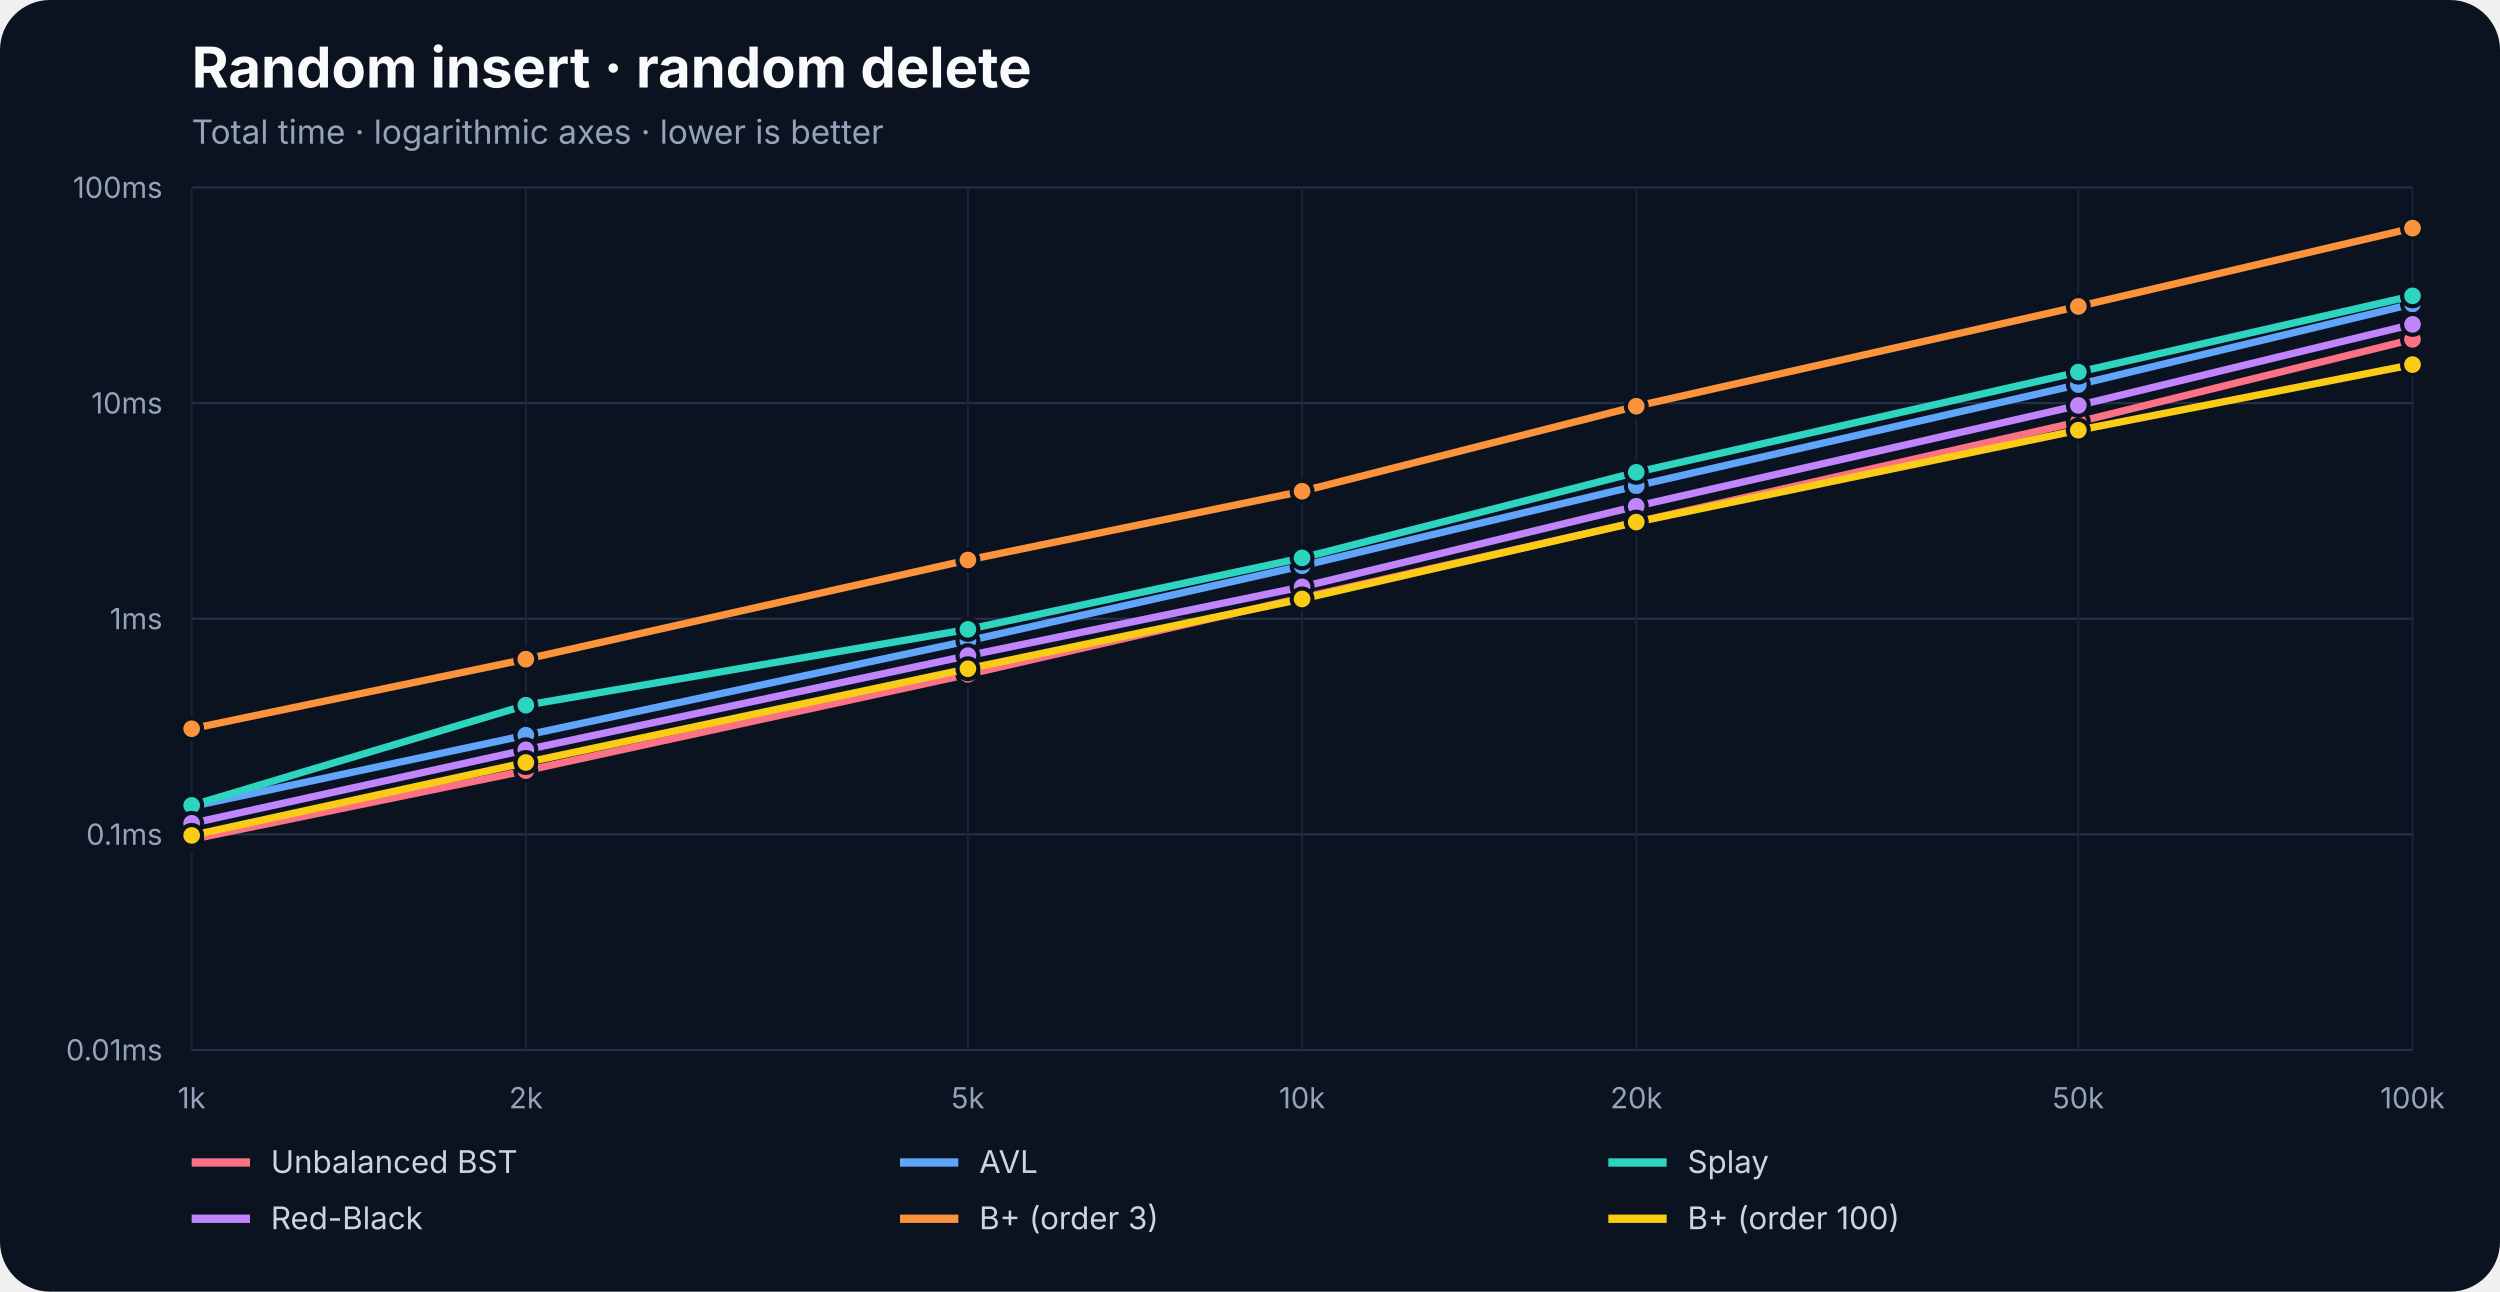
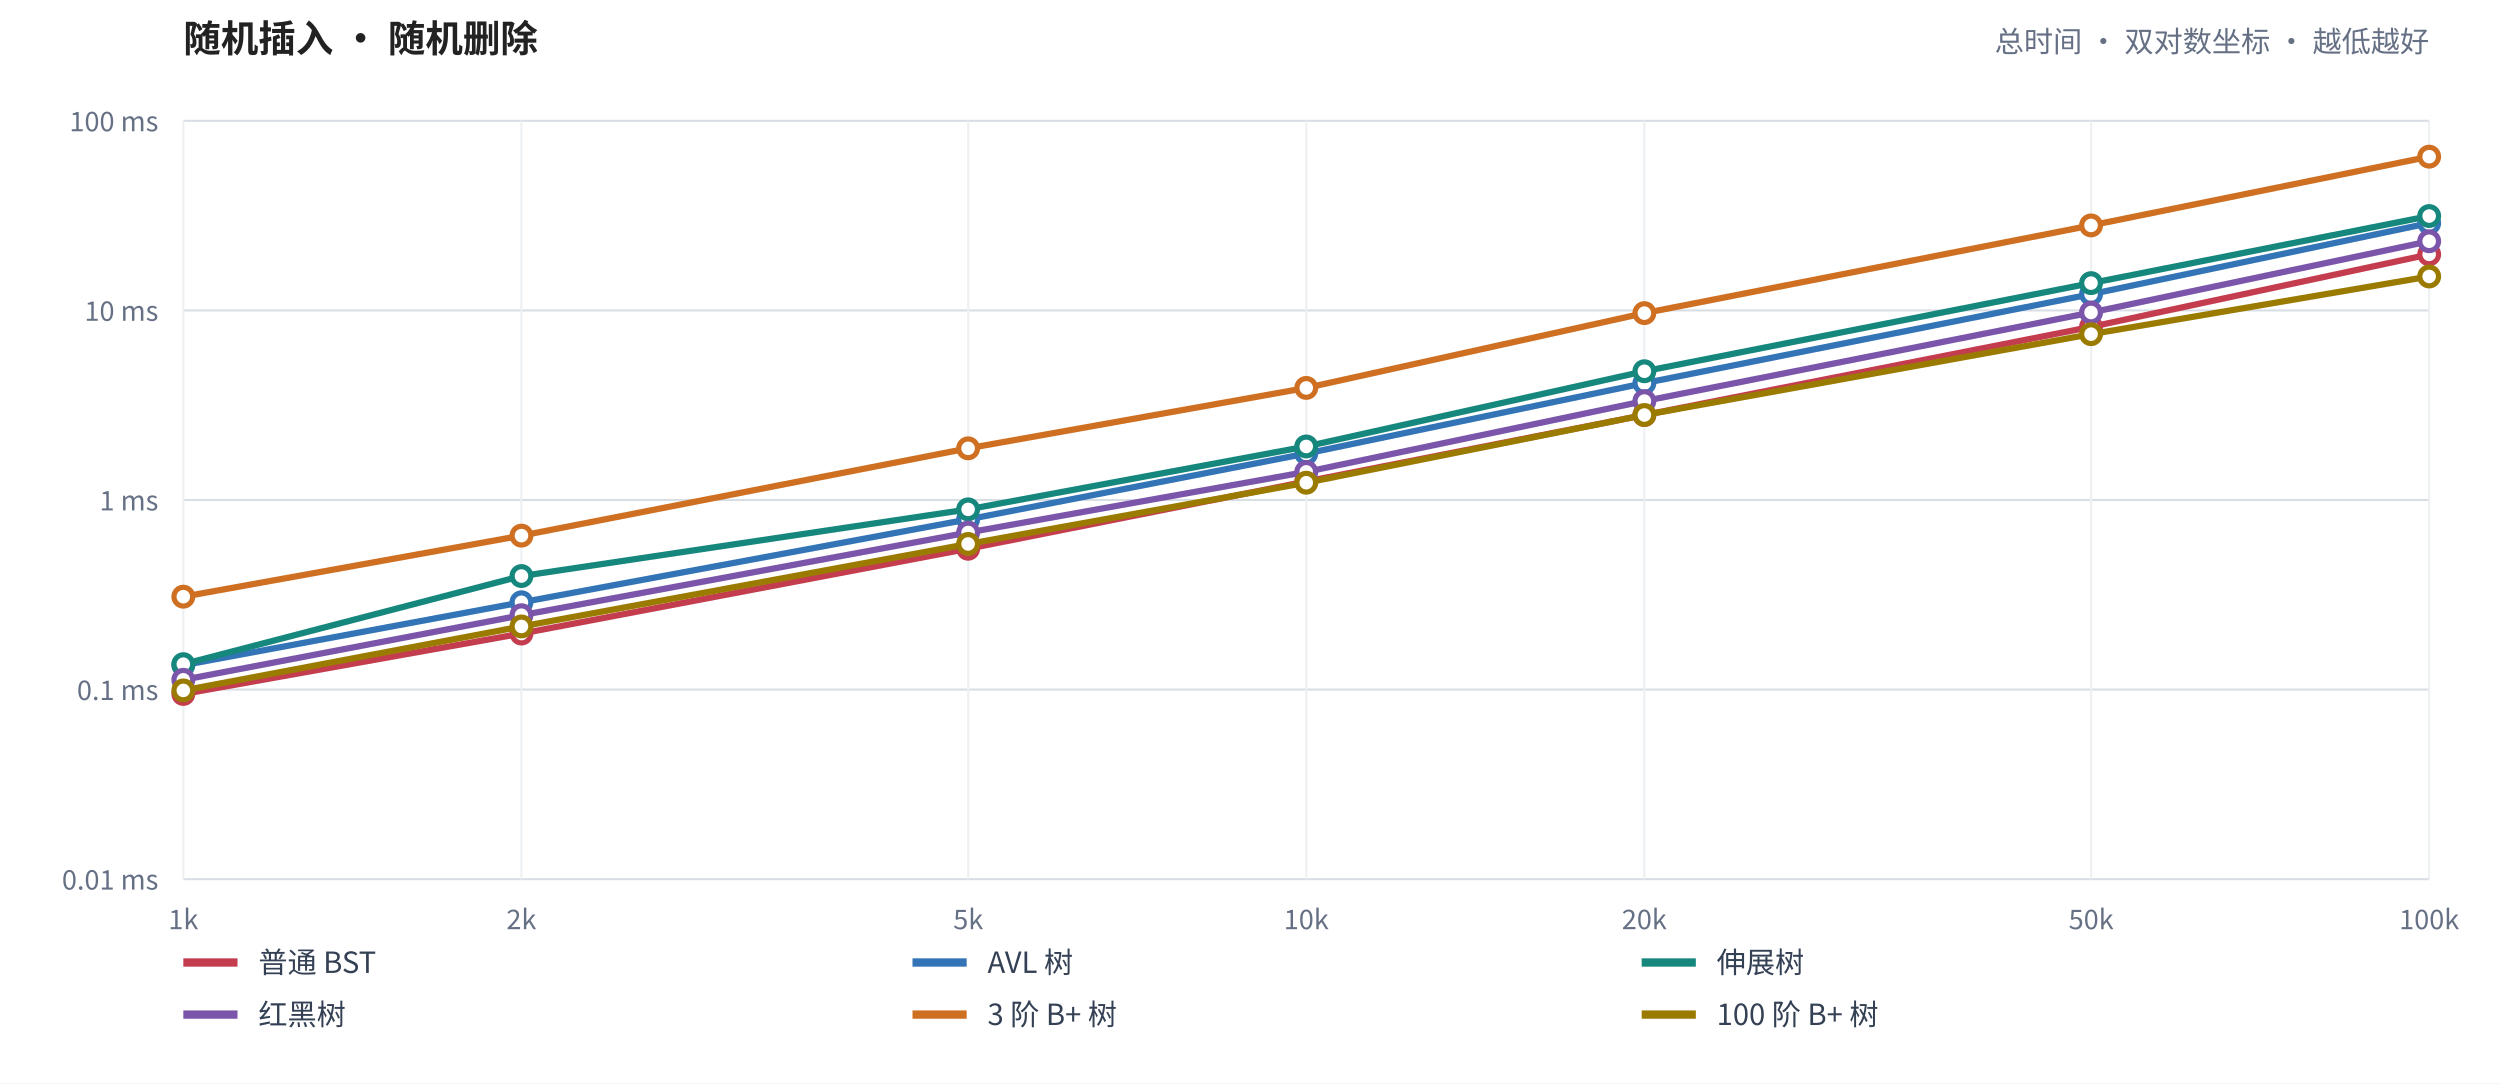
- <svg xmlns="http://www.w3.org/2000/svg" width="1200" height="620" viewBox="0 0 1200 620" role="img" aria-label="Random insert · random delete">
-   <rect width="1200" height="620" rx="24" fill="#0b1220" />
-   <text x="92" y="42" fill="#f8fafc" font-family="Inter,Arial,sans-serif" font-size="27" font-weight="700">Random insert · random delete</text>
-   <text x="92" y="69" fill="#94a3b8" font-family="Inter,Arial,sans-serif" font-size="16">Total time · logarithmic axes · lower is better</text>
-   <line x1="92" y1="504" x2="1158" y2="504" stroke="#243148" />
-   <text x="78" y="509" text-anchor="end" fill="#94a3b8" font-family="Inter,Arial,sans-serif" font-size="14">0.01ms</text>
-   <line x1="92" y1="400.5" x2="1158" y2="400.5" stroke="#243148" />
-   <text x="78" y="405.5" text-anchor="end" fill="#94a3b8" font-family="Inter,Arial,sans-serif" font-size="14">0.1ms</text>
-   <line x1="92" y1="297" x2="1158" y2="297" stroke="#243148" />
-   <text x="78" y="302" text-anchor="end" fill="#94a3b8" font-family="Inter,Arial,sans-serif" font-size="14">1ms</text>
-   <line x1="92" y1="193.5" x2="1158" y2="193.5" stroke="#243148" />
-   <text x="78" y="198.5" text-anchor="end" fill="#94a3b8" font-family="Inter,Arial,sans-serif" font-size="14">10ms</text>
-   <line x1="92" y1="90" x2="1158" y2="90" stroke="#243148" />
-   <text x="78" y="95" text-anchor="end" fill="#94a3b8" font-family="Inter,Arial,sans-serif" font-size="14">100ms</text>
-   <line x1="92" y1="90" x2="92" y2="504" stroke="#18243a" />
-   <text x="92" y="532" text-anchor="middle" fill="#94a3b8" font-family="Inter,Arial,sans-serif" font-size="14">1k</text>
-   <line x1="252.449" y1="90" x2="252.449" y2="504" stroke="#18243a" />
-   <text x="252.449" y="532" text-anchor="middle" fill="#94a3b8" font-family="Inter,Arial,sans-serif" font-size="14">2k</text>
-   <line x1="464.551" y1="90" x2="464.551" y2="504" stroke="#18243a" />
-   <text x="464.551" y="532" text-anchor="middle" fill="#94a3b8" font-family="Inter,Arial,sans-serif" font-size="14">5k</text>
-   <line x1="625" y1="90" x2="625" y2="504" stroke="#18243a" />
-   <text x="625" y="532" text-anchor="middle" fill="#94a3b8" font-family="Inter,Arial,sans-serif" font-size="14">10k</text>
-   <line x1="785.449" y1="90" x2="785.449" y2="504" stroke="#18243a" />
-   <text x="785.449" y="532" text-anchor="middle" fill="#94a3b8" font-family="Inter,Arial,sans-serif" font-size="14">20k</text>
-   <line x1="997.551" y1="90" x2="997.551" y2="504" stroke="#18243a" />
-   <text x="997.551" y="532" text-anchor="middle" fill="#94a3b8" font-family="Inter,Arial,sans-serif" font-size="14">50k</text>
-   <line x1="1158" y1="90" x2="1158" y2="504" stroke="#18243a" />
-   <text x="1158" y="532" text-anchor="middle" fill="#94a3b8" font-family="Inter,Arial,sans-serif" font-size="14">100k</text>
-   <path d="M 92.0 402.9 L 252.4 369.9 L 464.6 323.7 L 625.0 286.9 L 785.4 250.6 L 997.6 202.5 L 1158.0 162.9" fill="none" stroke="#fb7185" stroke-width="3.5" stroke-linejoin="round" />
-   <circle cx="92.0" cy="402.9" r="5" fill="#fb7185" stroke="#0b1220" stroke-width="2" />
-   <circle cx="252.4" cy="369.9" r="5" fill="#fb7185" stroke="#0b1220" stroke-width="2" />
-   <circle cx="464.6" cy="323.7" r="5" fill="#fb7185" stroke="#0b1220" stroke-width="2" />
-   <circle cx="625.0" cy="286.9" r="5" fill="#fb7185" stroke="#0b1220" stroke-width="2" />
-   <circle cx="785.4" cy="250.6" r="5" fill="#fb7185" stroke="#0b1220" stroke-width="2" />
-   <circle cx="997.6" cy="202.5" r="5" fill="#fb7185" stroke="#0b1220" stroke-width="2" />
-   <circle cx="1158.0" cy="162.9" r="5" fill="#fb7185" stroke="#0b1220" stroke-width="2" />
-   <path d="M 92.0 387.1 L 252.4 352.9 L 464.6 307.6 L 625.0 271.6 L 785.4 233.2 L 997.6 184.6 L 1158.0 145.9" fill="none" stroke="#60a5fa" stroke-width="3.5" stroke-linejoin="round" />
-   <circle cx="92.0" cy="387.1" r="5" fill="#60a5fa" stroke="#0b1220" stroke-width="2" />
-   <circle cx="252.4" cy="352.9" r="5" fill="#60a5fa" stroke="#0b1220" stroke-width="2" />
-   <circle cx="464.6" cy="307.6" r="5" fill="#60a5fa" stroke="#0b1220" stroke-width="2" />
-   <circle cx="625.0" cy="271.6" r="5" fill="#60a5fa" stroke="#0b1220" stroke-width="2" />
-   <circle cx="785.4" cy="233.2" r="5" fill="#60a5fa" stroke="#0b1220" stroke-width="2" />
-   <circle cx="997.6" cy="184.6" r="5" fill="#60a5fa" stroke="#0b1220" stroke-width="2" />
-   <circle cx="1158.0" cy="145.9" r="5" fill="#60a5fa" stroke="#0b1220" stroke-width="2" />
-   <path d="M 92.0 386.6 L 252.4 338.5 L 464.6 302.1 L 625.0 267.8 L 785.4 226.7 L 997.6 178.6 L 1158.0 142.0" fill="none" stroke="#2dd4bf" stroke-width="3.5" stroke-linejoin="round" />
-   <circle cx="92.0" cy="386.6" r="5" fill="#2dd4bf" stroke="#0b1220" stroke-width="2" />
-   <circle cx="252.4" cy="338.5" r="5" fill="#2dd4bf" stroke="#0b1220" stroke-width="2" />
-   <circle cx="464.6" cy="302.1" r="5" fill="#2dd4bf" stroke="#0b1220" stroke-width="2" />
-   <circle cx="625.0" cy="267.8" r="5" fill="#2dd4bf" stroke="#0b1220" stroke-width="2" />
-   <circle cx="785.4" cy="226.7" r="5" fill="#2dd4bf" stroke="#0b1220" stroke-width="2" />
-   <circle cx="997.6" cy="178.6" r="5" fill="#2dd4bf" stroke="#0b1220" stroke-width="2" />
-   <circle cx="1158.0" cy="142.0" r="5" fill="#2dd4bf" stroke="#0b1220" stroke-width="2" />
-   <path d="M 92.0 395.2 L 252.4 359.9 L 464.6 314.7 L 625.0 281.7 L 785.4 243.0 L 997.6 194.6 L 1158.0 155.7" fill="none" stroke="#c084fc" stroke-width="3.5" stroke-linejoin="round" />
-   <circle cx="92.0" cy="395.2" r="5" fill="#c084fc" stroke="#0b1220" stroke-width="2" />
-   <circle cx="252.4" cy="359.9" r="5" fill="#c084fc" stroke="#0b1220" stroke-width="2" />
-   <circle cx="464.6" cy="314.7" r="5" fill="#c084fc" stroke="#0b1220" stroke-width="2" />
-   <circle cx="625.0" cy="281.7" r="5" fill="#c084fc" stroke="#0b1220" stroke-width="2" />
-   <circle cx="785.4" cy="243.0" r="5" fill="#c084fc" stroke="#0b1220" stroke-width="2" />
-   <circle cx="997.6" cy="194.6" r="5" fill="#c084fc" stroke="#0b1220" stroke-width="2" />
-   <circle cx="1158.0" cy="155.7" r="5" fill="#c084fc" stroke="#0b1220" stroke-width="2" />
-   <path d="M 92.0 349.8 L 252.4 316.4 L 464.6 268.8 L 625.0 235.8 L 785.4 195.0 L 997.6 147.1 L 1158.0 109.5" fill="none" stroke="#fb923c" stroke-width="3.5" stroke-linejoin="round" />
-   <circle cx="92.0" cy="349.8" r="5" fill="#fb923c" stroke="#0b1220" stroke-width="2" />
-   <circle cx="252.4" cy="316.4" r="5" fill="#fb923c" stroke="#0b1220" stroke-width="2" />
-   <circle cx="464.6" cy="268.8" r="5" fill="#fb923c" stroke="#0b1220" stroke-width="2" />
-   <circle cx="625.0" cy="235.8" r="5" fill="#fb923c" stroke="#0b1220" stroke-width="2" />
-   <circle cx="785.4" cy="195.0" r="5" fill="#fb923c" stroke="#0b1220" stroke-width="2" />
-   <circle cx="997.6" cy="147.1" r="5" fill="#fb923c" stroke="#0b1220" stroke-width="2" />
-   <circle cx="1158.0" cy="109.5" r="5" fill="#fb923c" stroke="#0b1220" stroke-width="2" />
-   <path d="M 92.0 401.0 L 252.4 366.0 L 464.6 321.0 L 625.0 287.5 L 785.4 250.6 L 997.6 206.5 L 1158.0 175.0" fill="none" stroke="#facc15" stroke-width="3.5" stroke-linejoin="round" />
-   <circle cx="92.0" cy="401.0" r="5" fill="#facc15" stroke="#0b1220" stroke-width="2" />
-   <circle cx="252.4" cy="366.0" r="5" fill="#facc15" stroke="#0b1220" stroke-width="2" />
-   <circle cx="464.6" cy="321.0" r="5" fill="#facc15" stroke="#0b1220" stroke-width="2" />
-   <circle cx="625.0" cy="287.5" r="5" fill="#facc15" stroke="#0b1220" stroke-width="2" />
-   <circle cx="785.4" cy="250.6" r="5" fill="#facc15" stroke="#0b1220" stroke-width="2" />
-   <circle cx="997.6" cy="206.5" r="5" fill="#facc15" stroke="#0b1220" stroke-width="2" />
-   <circle cx="1158.0" cy="175.0" r="5" fill="#facc15" stroke="#0b1220" stroke-width="2" />
-   <line x1="92" y1="558" x2="120" y2="558" stroke="#fb7185" stroke-width="4" />
-   <text x="130" y="563" fill="#cbd5e1" font-family="Inter,Arial,sans-serif" font-size="15">Unbalanced BST</text>
-   <line x1="432" y1="558" x2="460" y2="558" stroke="#60a5fa" stroke-width="4" />
-   <text x="470" y="563" fill="#cbd5e1" font-family="Inter,Arial,sans-serif" font-size="15">AVL</text>
-   <line x1="772" y1="558" x2="800" y2="558" stroke="#2dd4bf" stroke-width="4" />
-   <text x="810" y="563" fill="#cbd5e1" font-family="Inter,Arial,sans-serif" font-size="15">Splay</text>
-   <line x1="92" y1="585" x2="120" y2="585" stroke="#c084fc" stroke-width="4" />
-   <text x="130" y="590" fill="#cbd5e1" font-family="Inter,Arial,sans-serif" font-size="15">Red-Black</text>
-   <line x1="432" y1="585" x2="460" y2="585" stroke="#fb923c" stroke-width="4" />
-   <text x="470" y="590" fill="#cbd5e1" font-family="Inter,Arial,sans-serif" font-size="15">B+ (order 3)</text>
-   <line x1="772" y1="585" x2="800" y2="585" stroke="#facc15" stroke-width="4" />
-   <text x="810" y="590" fill="#cbd5e1" font-family="Inter,Arial,sans-serif" font-size="15">B+ (order 100)</text>
+ <svg xmlns="http://www.w3.org/2000/svg" width="1200" height="520" viewBox="0 0 1200 520" role="img" aria-label="随机插入 · 随机删除">
+   <rect width="1200" height="520" fill="#fff" />
+   <text x="88" y="25" fill="#222" font-family="'Microsoft YaHei','Noto Sans CJK SC',Arial,sans-serif" font-size="18" font-weight="600">随机插入 · 随机删除</text>
+   <text x="1166" y="25" text-anchor="end" fill="#667085" font-family="'Microsoft YaHei','Noto Sans CJK SC',Arial,sans-serif" font-size="14">总时间 · 双对数坐标 · 越低越好</text>
+   <line x1="88" y1="422" x2="1166" y2="422" stroke="#d9dee5" />
+   <text x="76" y="427" text-anchor="end" fill="#667085" font-family="'Microsoft YaHei','Noto Sans CJK SC',Arial,sans-serif" font-size="13">0.01 ms</text>
+   <line x1="88" y1="331" x2="1166" y2="331" stroke="#d9dee5" />
+   <text x="76" y="336" text-anchor="end" fill="#667085" font-family="'Microsoft YaHei','Noto Sans CJK SC',Arial,sans-serif" font-size="13">0.1 ms</text>
+   <line x1="88" y1="240" x2="1166" y2="240" stroke="#d9dee5" />
+   <text x="76" y="245" text-anchor="end" fill="#667085" font-family="'Microsoft YaHei','Noto Sans CJK SC',Arial,sans-serif" font-size="13">1 ms</text>
+   <line x1="88" y1="149" x2="1166" y2="149" stroke="#d9dee5" />
+   <text x="76" y="154" text-anchor="end" fill="#667085" font-family="'Microsoft YaHei','Noto Sans CJK SC',Arial,sans-serif" font-size="13">10 ms</text>
+   <line x1="88" y1="58" x2="1166" y2="58" stroke="#d9dee5" />
+   <text x="76" y="63" text-anchor="end" fill="#667085" font-family="'Microsoft YaHei','Noto Sans CJK SC',Arial,sans-serif" font-size="13">100 ms</text>
+   <line x1="88" y1="58" x2="88" y2="422" stroke="#edf0f3" />
+   <text x="88" y="446" text-anchor="middle" fill="#667085" font-family="'Microsoft YaHei','Noto Sans CJK SC',Arial,sans-serif" font-size="13">1k</text>
+   <line x1="250.255" y1="58" x2="250.255" y2="422" stroke="#edf0f3" />
+   <text x="250.255" y="446" text-anchor="middle" fill="#667085" font-family="'Microsoft YaHei','Noto Sans CJK SC',Arial,sans-serif" font-size="13">2k</text>
+   <line x1="464.745" y1="58" x2="464.745" y2="422" stroke="#edf0f3" />
+   <text x="464.745" y="446" text-anchor="middle" fill="#667085" font-family="'Microsoft YaHei','Noto Sans CJK SC',Arial,sans-serif" font-size="13">5k</text>
+   <line x1="627" y1="58" x2="627" y2="422" stroke="#edf0f3" />
+   <text x="627" y="446" text-anchor="middle" fill="#667085" font-family="'Microsoft YaHei','Noto Sans CJK SC',Arial,sans-serif" font-size="13">10k</text>
+   <line x1="789.255" y1="58" x2="789.255" y2="422" stroke="#edf0f3" />
+   <text x="789.255" y="446" text-anchor="middle" fill="#667085" font-family="'Microsoft YaHei','Noto Sans CJK SC',Arial,sans-serif" font-size="13">20k</text>
+   <line x1="1003.745" y1="58" x2="1003.745" y2="422" stroke="#edf0f3" />
+   <text x="1003.745" y="446" text-anchor="middle" fill="#667085" font-family="'Microsoft YaHei','Noto Sans CJK SC',Arial,sans-serif" font-size="13">50k</text>
+   <line x1="1166" y1="58" x2="1166" y2="422" stroke="#edf0f3" />
+   <text x="1166" y="446" text-anchor="middle" fill="#667085" font-family="'Microsoft YaHei','Noto Sans CJK SC',Arial,sans-serif" font-size="13">100k</text>
+   <path d="M 88.0 333.1 L 250.3 304.1 L 464.7 263.4 L 627.0 231.1 L 789.3 199.2 L 1003.7 156.9 L 1166.0 122.1" fill="none" stroke="#c43d4f" stroke-width="3" stroke-linejoin="round" />
+   <circle cx="88.0" cy="333.1" r="4.5" fill="#fff" stroke="#c43d4f" stroke-width="2.5" />
+   <circle cx="250.3" cy="304.1" r="4.5" fill="#fff" stroke="#c43d4f" stroke-width="2.5" />
+   <circle cx="464.7" cy="263.4" r="4.5" fill="#fff" stroke="#c43d4f" stroke-width="2.5" />
+   <circle cx="627.0" cy="231.1" r="4.5" fill="#fff" stroke="#c43d4f" stroke-width="2.5" />
+   <circle cx="789.3" cy="199.2" r="4.5" fill="#fff" stroke="#c43d4f" stroke-width="2.5" />
+   <circle cx="1003.7" cy="156.9" r="4.5" fill="#fff" stroke="#c43d4f" stroke-width="2.5" />
+   <circle cx="1166.0" cy="122.1" r="4.5" fill="#fff" stroke="#c43d4f" stroke-width="2.5" />
+   <path d="M 88.0 319.3 L 250.3 289.1 L 464.7 249.3 L 627.0 217.7 L 789.3 183.9 L 1003.7 141.2 L 1166.0 107.1" fill="none" stroke="#3274b5" stroke-width="3" stroke-linejoin="round" />
+   <circle cx="88.0" cy="319.3" r="4.5" fill="#fff" stroke="#3274b5" stroke-width="2.5" />
+   <circle cx="250.3" cy="289.1" r="4.5" fill="#fff" stroke="#3274b5" stroke-width="2.5" />
+   <circle cx="464.7" cy="249.3" r="4.5" fill="#fff" stroke="#3274b5" stroke-width="2.5" />
+   <circle cx="627.0" cy="217.7" r="4.5" fill="#fff" stroke="#3274b5" stroke-width="2.5" />
+   <circle cx="789.3" cy="183.9" r="4.5" fill="#fff" stroke="#3274b5" stroke-width="2.5" />
+   <circle cx="1003.7" cy="141.2" r="4.5" fill="#fff" stroke="#3274b5" stroke-width="2.5" />
+   <circle cx="1166.0" cy="107.1" r="4.5" fill="#fff" stroke="#3274b5" stroke-width="2.5" />
+   <path d="M 88.0 318.8 L 250.3 276.5 L 464.7 244.5 L 627.0 214.3 L 789.3 178.2 L 1003.7 135.9 L 1166.0 103.7" fill="none" stroke="#16877c" stroke-width="3" stroke-linejoin="round" />
+   <circle cx="88.0" cy="318.8" r="4.5" fill="#fff" stroke="#16877c" stroke-width="2.5" />
+   <circle cx="250.3" cy="276.5" r="4.5" fill="#fff" stroke="#16877c" stroke-width="2.5" />
+   <circle cx="464.7" cy="244.5" r="4.5" fill="#fff" stroke="#16877c" stroke-width="2.5" />
+   <circle cx="627.0" cy="214.3" r="4.5" fill="#fff" stroke="#16877c" stroke-width="2.5" />
+   <circle cx="789.3" cy="178.2" r="4.5" fill="#fff" stroke="#16877c" stroke-width="2.5" />
+   <circle cx="1003.7" cy="135.9" r="4.5" fill="#fff" stroke="#16877c" stroke-width="2.5" />
+   <circle cx="1166.0" cy="103.7" r="4.5" fill="#fff" stroke="#16877c" stroke-width="2.5" />
+   <path d="M 88.0 326.3 L 250.3 295.3 L 464.7 255.6 L 627.0 226.5 L 789.3 192.5 L 1003.7 150.0 L 1166.0 115.8" fill="none" stroke="#7b55aa" stroke-width="3" stroke-linejoin="round" />
+   <circle cx="88.0" cy="326.3" r="4.5" fill="#fff" stroke="#7b55aa" stroke-width="2.5" />
+   <circle cx="250.3" cy="295.3" r="4.5" fill="#fff" stroke="#7b55aa" stroke-width="2.5" />
+   <circle cx="464.7" cy="255.6" r="4.5" fill="#fff" stroke="#7b55aa" stroke-width="2.5" />
+   <circle cx="627.0" cy="226.5" r="4.5" fill="#fff" stroke="#7b55aa" stroke-width="2.5" />
+   <circle cx="789.3" cy="192.5" r="4.5" fill="#fff" stroke="#7b55aa" stroke-width="2.5" />
+   <circle cx="1003.7" cy="150.0" r="4.5" fill="#fff" stroke="#7b55aa" stroke-width="2.5" />
+   <circle cx="1166.0" cy="115.8" r="4.5" fill="#fff" stroke="#7b55aa" stroke-width="2.5" />
+   <path d="M 88.0 286.4 L 250.3 257.1 L 464.7 215.2 L 627.0 186.2 L 789.3 150.3 L 1003.7 108.2 L 1166.0 75.2" fill="none" stroke="#cf6f21" stroke-width="3" stroke-linejoin="round" />
+   <circle cx="88.0" cy="286.4" r="4.5" fill="#fff" stroke="#cf6f21" stroke-width="2.5" />
+   <circle cx="250.3" cy="257.1" r="4.5" fill="#fff" stroke="#cf6f21" stroke-width="2.5" />
+   <circle cx="464.7" cy="215.2" r="4.5" fill="#fff" stroke="#cf6f21" stroke-width="2.5" />
+   <circle cx="627.0" cy="186.2" r="4.5" fill="#fff" stroke="#cf6f21" stroke-width="2.5" />
+   <circle cx="789.3" cy="150.3" r="4.5" fill="#fff" stroke="#cf6f21" stroke-width="2.5" />
+   <circle cx="1003.7" cy="108.2" r="4.5" fill="#fff" stroke="#cf6f21" stroke-width="2.5" />
+   <circle cx="1166.0" cy="75.2" r="4.5" fill="#fff" stroke="#cf6f21" stroke-width="2.5" />
+   <path d="M 88.0 331.4 L 250.3 300.7 L 464.7 261.1 L 627.0 231.7 L 789.3 199.2 L 1003.7 160.4 L 1166.0 132.7" fill="none" stroke="#9a7b00" stroke-width="3" stroke-linejoin="round" />
+   <circle cx="88.0" cy="331.4" r="4.5" fill="#fff" stroke="#9a7b00" stroke-width="2.5" />
+   <circle cx="250.3" cy="300.7" r="4.5" fill="#fff" stroke="#9a7b00" stroke-width="2.5" />
+   <circle cx="464.7" cy="261.1" r="4.5" fill="#fff" stroke="#9a7b00" stroke-width="2.5" />
+   <circle cx="627.0" cy="231.7" r="4.5" fill="#fff" stroke="#9a7b00" stroke-width="2.5" />
+   <circle cx="789.3" cy="199.2" r="4.5" fill="#fff" stroke="#9a7b00" stroke-width="2.5" />
+   <circle cx="1003.7" cy="160.4" r="4.5" fill="#fff" stroke="#9a7b00" stroke-width="2.5" />
+   <circle cx="1166.0" cy="132.7" r="4.5" fill="#fff" stroke="#9a7b00" stroke-width="2.5" />
+   <line x1="88" y1="462" x2="114" y2="462" stroke="#c43d4f" stroke-width="4" />
+   <text x="124" y="467" fill="#344054" font-family="'Microsoft YaHei','Noto Sans CJK SC',Arial,sans-serif" font-size="14">普通 BST</text>
+   <line x1="438" y1="462" x2="464" y2="462" stroke="#3274b5" stroke-width="4" />
+   <text x="474" y="467" fill="#344054" font-family="'Microsoft YaHei','Noto Sans CJK SC',Arial,sans-serif" font-size="14">AVL 树</text>
+   <line x1="788" y1="462" x2="814" y2="462" stroke="#16877c" stroke-width="4" />
+   <text x="824" y="467" fill="#344054" font-family="'Microsoft YaHei','Noto Sans CJK SC',Arial,sans-serif" font-size="14">伸展树</text>
+   <line x1="88" y1="487" x2="114" y2="487" stroke="#7b55aa" stroke-width="4" />
+   <text x="124" y="492" fill="#344054" font-family="'Microsoft YaHei','Noto Sans CJK SC',Arial,sans-serif" font-size="14">红黑树</text>
+   <line x1="438" y1="487" x2="464" y2="487" stroke="#cf6f21" stroke-width="4" />
+   <text x="474" y="492" fill="#344054" font-family="'Microsoft YaHei','Noto Sans CJK SC',Arial,sans-serif" font-size="14">3 阶 B+ 树</text>
+   <line x1="788" y1="487" x2="814" y2="487" stroke="#9a7b00" stroke-width="4" />
+   <text x="824" y="492" fill="#344054" font-family="'Microsoft YaHei','Noto Sans CJK SC',Arial,sans-serif" font-size="14">100 阶 B+ 树</text>
</svg>
